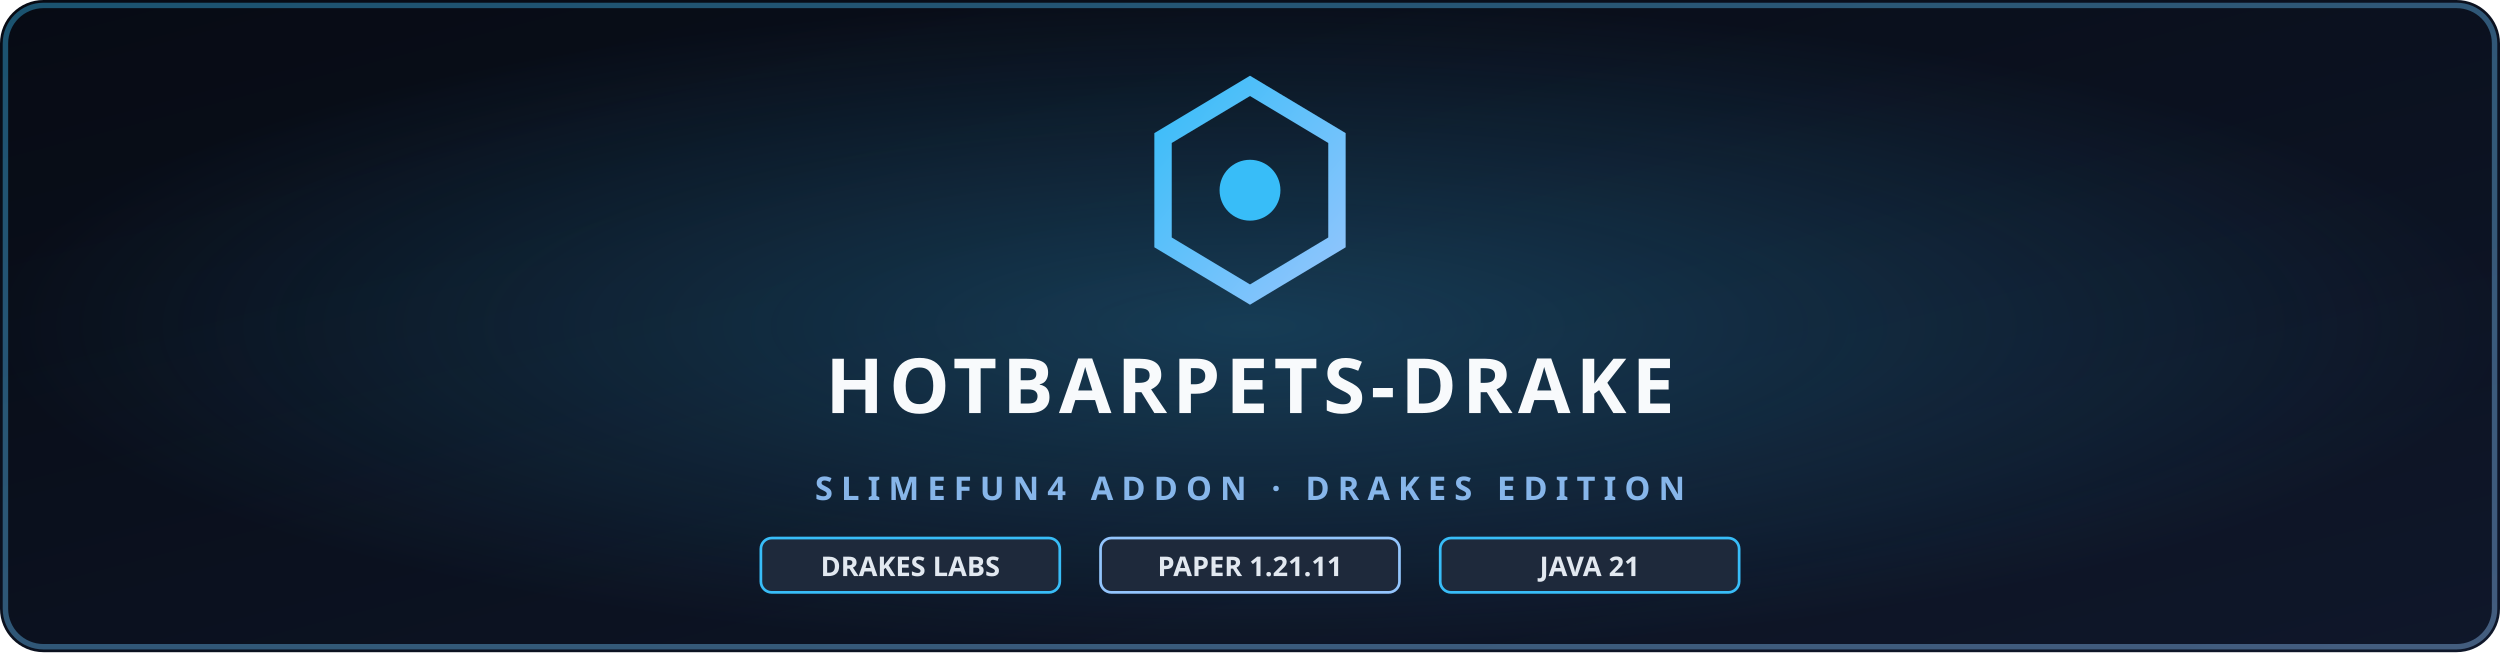
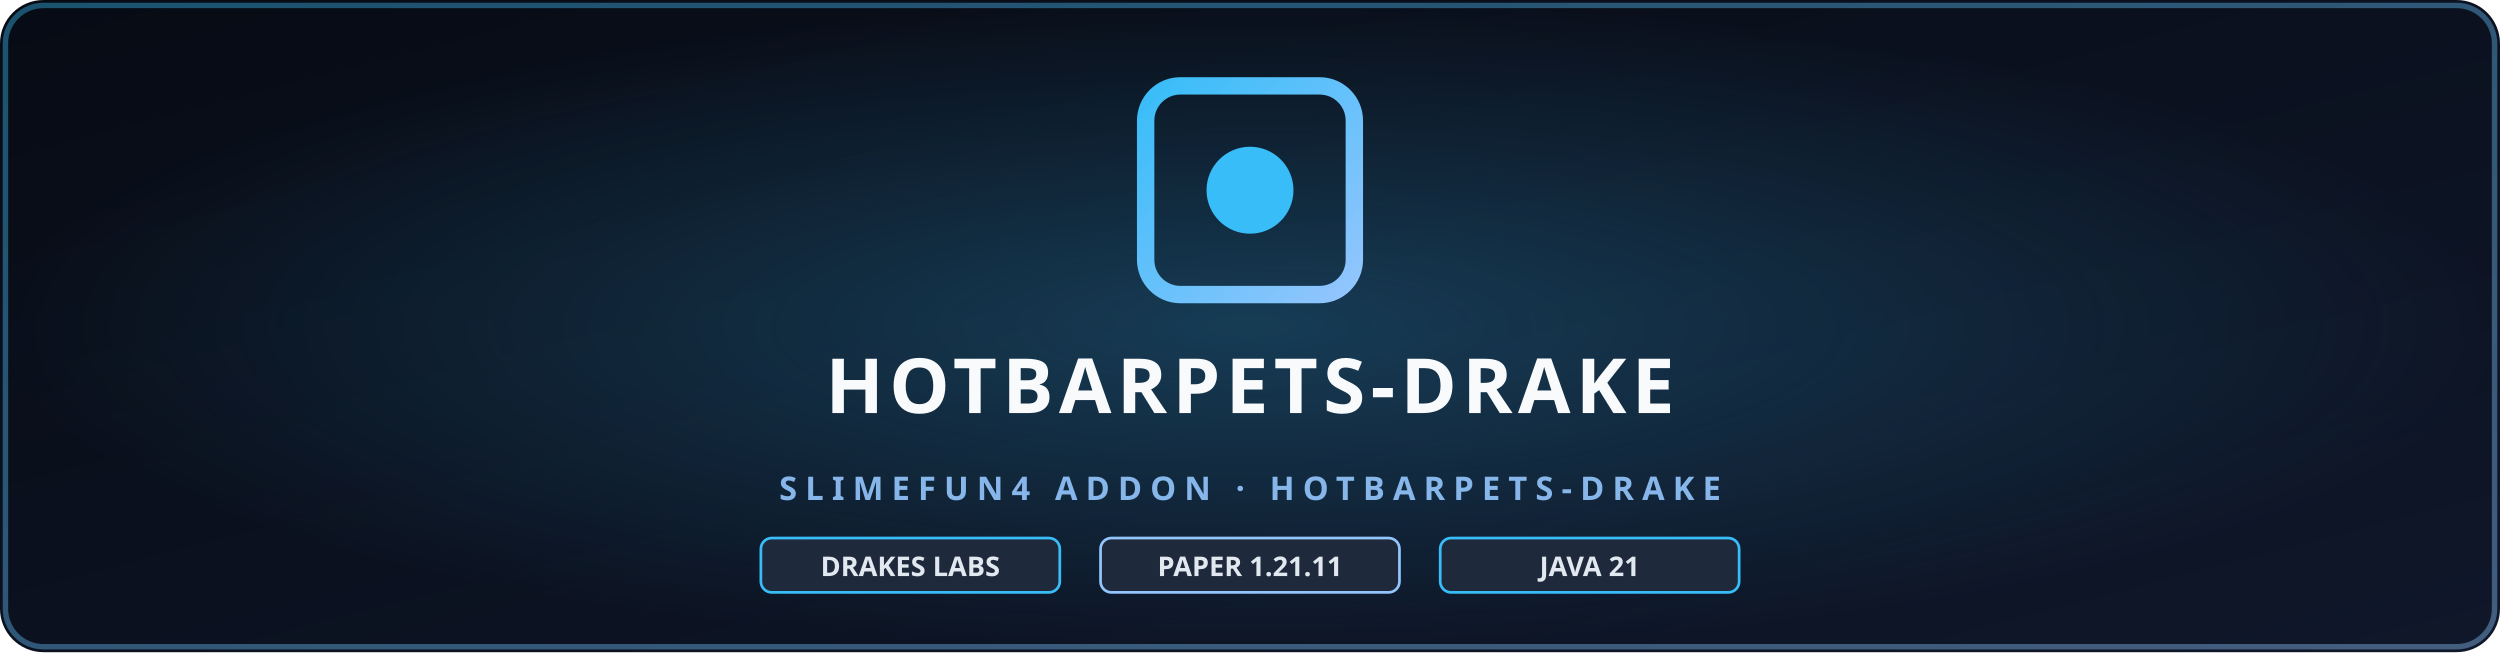
<svg xmlns="http://www.w3.org/2000/svg" viewBox="0 0 920 240" width="920" height="240" role="img" aria-label="HotbarPets-drake Banner">
  <defs>
    <linearGradient id="bFondo" x1="0" y1="0" x2="1" y2="1">
      <stop offset="0%" stop-color="#070B14" />
      <stop offset="100%" stop-color="#0F172A" />
    </linearGradient>
    <linearGradient id="acG" x1="0" y1="0" x2="1" y2="1">
      <stop offset="0%" stop-color="#38BDF8" />
      <stop offset="100%" stop-color="#93C5FD" />
    </linearGradient>
    <radialGradient id="bHalo" cx="50%" cy="50%" r="50%">
      <stop offset="0%" stop-color="#38BDF8" stop-opacity="0.25" />
      <stop offset="100%" stop-color="#38BDF8" stop-opacity="0" />
    </radialGradient>
  </defs>
  <rect width="920" height="240" rx="16" fill="url(#bFondo)" />
  <rect width="920" height="240" rx="16" fill="url(#bHalo)" />
  <rect x="2" y="2" width="916" height="236" rx="14" fill="none" stroke="url(#acG)" stroke-width="2" opacity="0.4" />
  <g transform="translate(460,70) scale(1.6)">
-     <polygon points="0,-24 20,-12 20,12 0,24 -20,12 -20,-12" fill="none" stroke="url(#acG)" stroke-width="4" />
-     <circle cx="0" cy="0" r="7" fill="#38BDF8" />
+     <rect x="-24" y="-24" width="48" height="48" rx="8" fill="none" stroke="url(#acG)" stroke-width="4" />
+     <circle cx="0" cy="0" r="10" fill="#38BDF8" />
  </g>
  <text x="460" y="152" text-anchor="middle" font-family="'Segoe UI', system-ui, -apple-system, sans-serif" font-weight="900" font-size="28" fill="#F8FAFC" letter-spacing="2">
    HOTBARPETS-DRAKE
  </text>
  <text x="460" y="184" text-anchor="middle" font-family="'Segoe UI', system-ui, -apple-system, sans-serif" font-weight="700" font-size="12" fill="#93C5FD" letter-spacing="3" opacity="0.9">
-     SLIMEFUN4 ADDON · DRAKES EDITION
+     SLIMEFUN4 ADDON · HOTBARPETS-DRAKE
  </text>
  <g transform="translate(460, 210)">
    <rect x="-180" y="-12" width="110" height="20" rx="4" fill="#1E293B" stroke="#38BDF8" stroke-width="1" />
    <text x="-125" y="2" text-anchor="middle" font-family="sans-serif" font-size="10" font-weight="700" fill="#E2E8F0">DRAKES LABS</text>
    <rect x="-55" y="-12" width="110" height="20" rx="4" fill="#1E293B" stroke="#93C5FD" stroke-width="1" />
    <text x="0" y="2" text-anchor="middle" font-family="sans-serif" font-size="10" font-weight="700" fill="#E2E8F0">PAPER 1.21.11</text>
    <rect x="70" y="-12" width="110" height="20" rx="4" fill="#1E293B" stroke="#38BDF8" stroke-width="1" />
    <text x="125" y="2" text-anchor="middle" font-family="sans-serif" font-size="10" font-weight="700" fill="#E2E8F0">JAVA 21</text>
  </g>
</svg>
